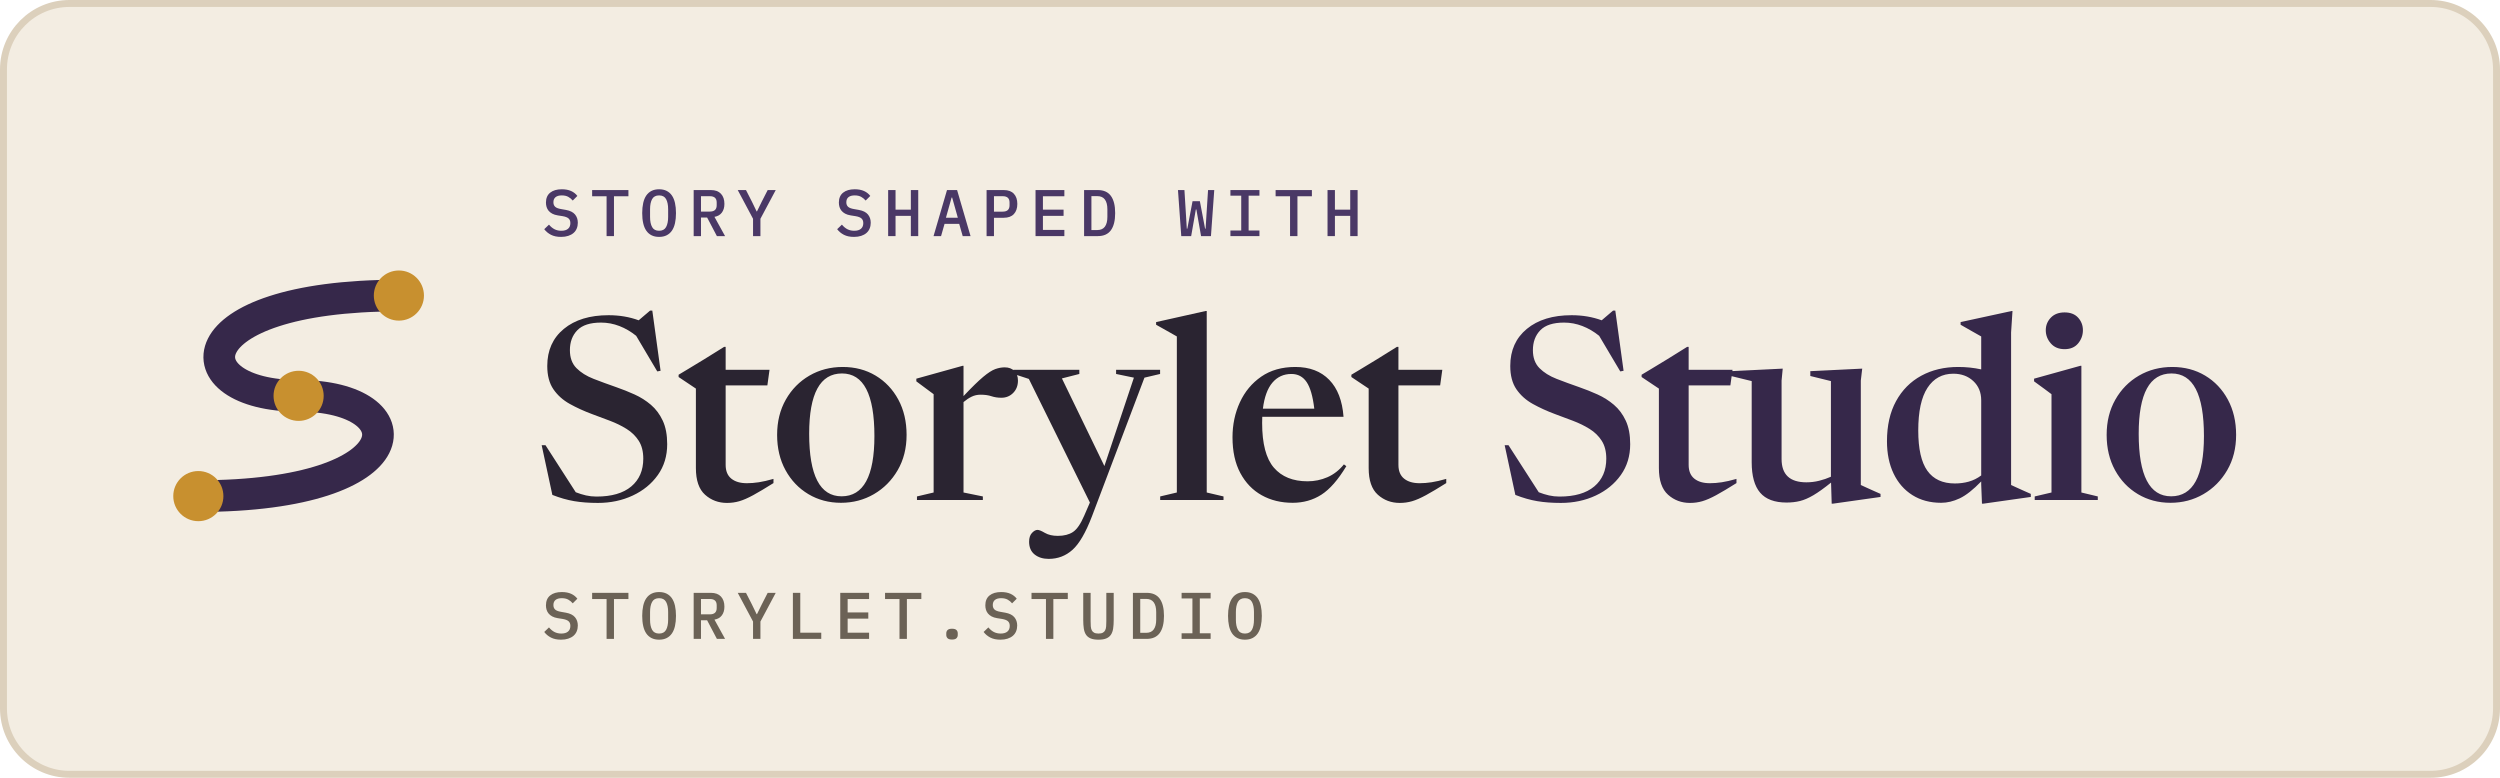
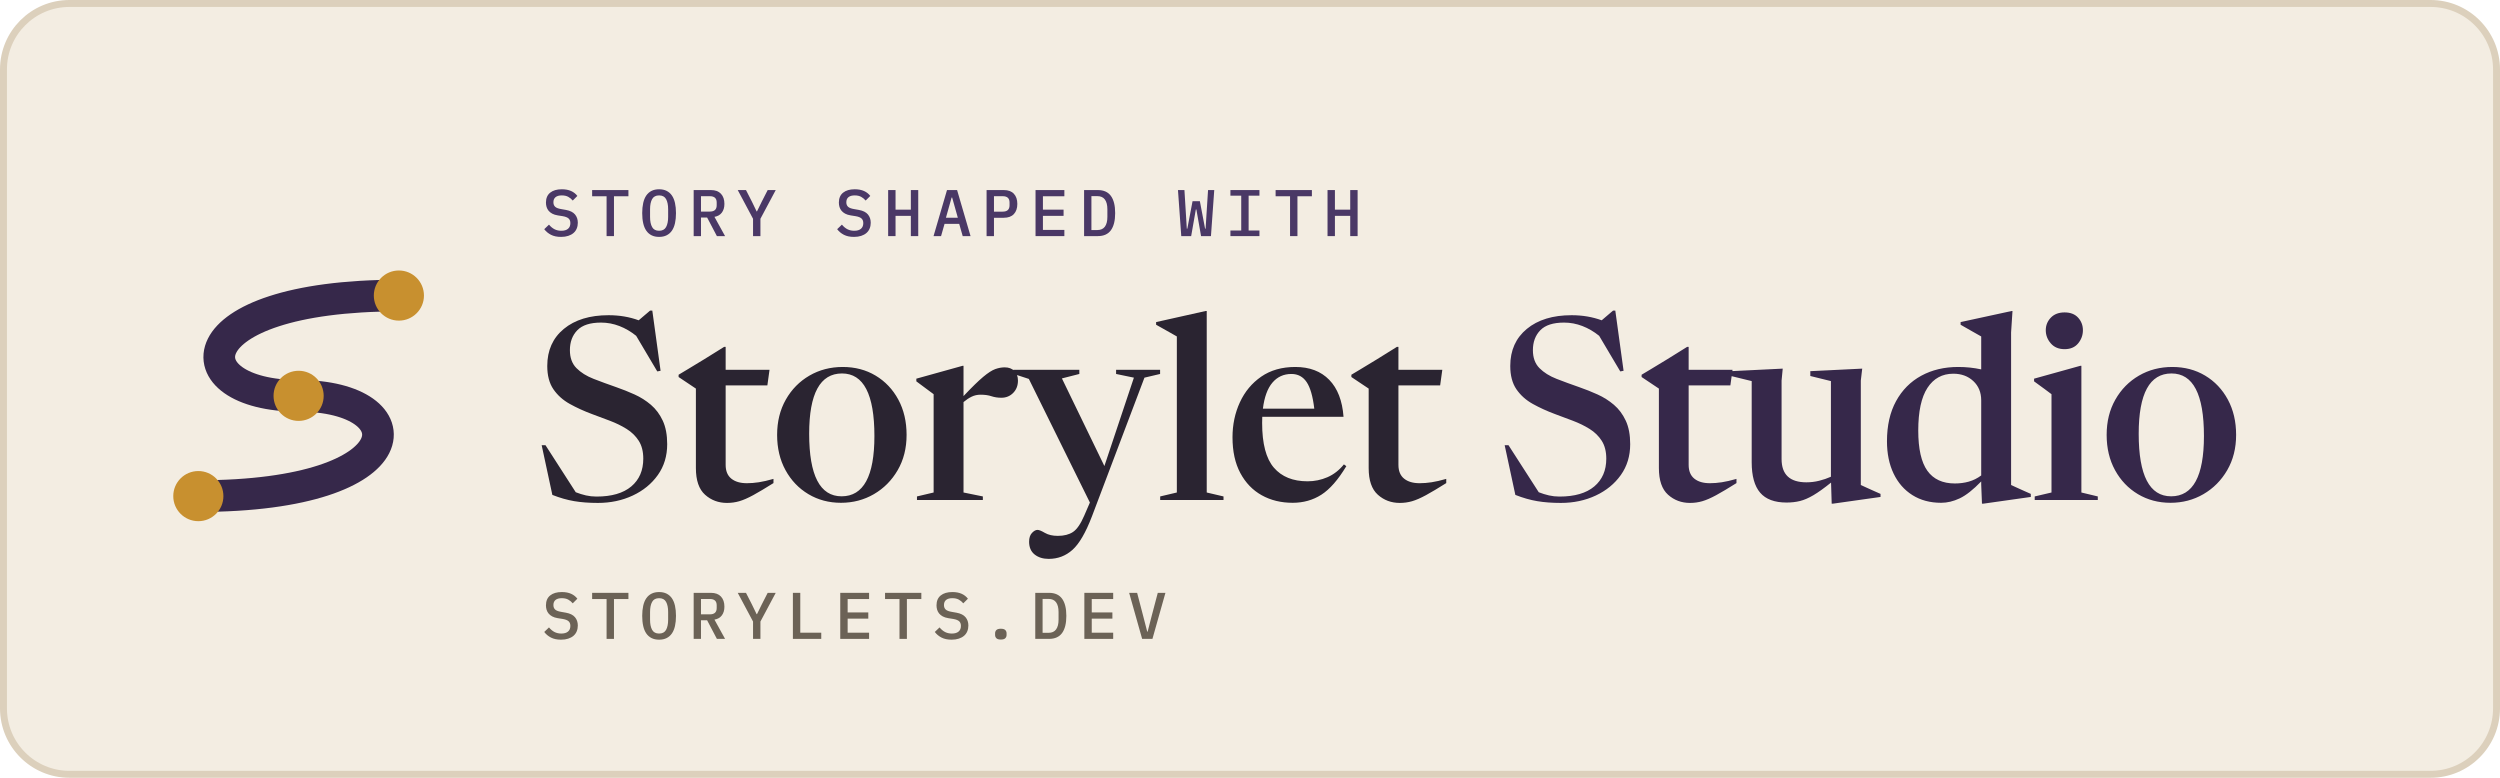
- <svg xmlns="http://www.w3.org/2000/svg" width="360" height="112" viewBox="0 0 360 112" role="img" aria-label="Story shaped with Storylet Studio - storylet.studio">
+ <svg xmlns="http://www.w3.org/2000/svg" width="360" height="112" viewBox="0 0 360 112" role="img" aria-label="Story shaped with Storylet Studio - storylets.dev">
  <rect x="0.5" y="0.5" width="359" height="111" rx="9.5" fill="#F3EDE2" stroke="#DCD0BC" />
  <g transform="translate(24,38) scale(0.38)" fill="none">
    <path d="M88 12 C5 12 5 50 50 50 C95 50 95 88 12 88" stroke="#36284A" stroke-width="12" stroke-linecap="round" />
    <circle cx="88" cy="12" r="9.5" fill="#C8902F" />
    <circle cx="12" cy="88" r="9.5" fill="#C8902F" />
    <circle cx="50" cy="50" r="9.5" fill="#C8902F" />
  </g>
  <g fill="#4A3866">
    <path transform="translate(78.00,34) scale(0.0095,-0.0095)" d="M294 -12Q203 -12 141 20Q79 52 39 105L111 174Q151 126 196 103.5Q241 81 298 81Q364 81 399.5 111Q435 141 435 197Q435 242 409 266.5Q383 291 320 302L244 314Q194 322 160 340.5Q126 359 105 384.5Q84 410 74.5 441.5Q65 473 65 508Q65 607 129 658.5Q193 710 305 710Q388 710 446.5 683.5Q505 657 541 609L471 539Q442 574 402.5 595.5Q363 617 305 617Q243 617 210.5 590.5Q178 564 178 513Q178 470 203.5 445.5Q229 421 294 410L368 397Q462 380 505 328.5Q548 277 548 203Q548 155 531.5 115Q515 75 482.5 47Q450 19 402.5 3.5Q355 -12 294 -12Z" />
    <path transform="translate(85.03,34) scale(0.0095,-0.0095)" d="M356 604L356 0L244 0L244 604L25 604L25 698L575 698L575 604Z" />
    <path transform="translate(92.06,34) scale(0.0095,-0.0095)" d="M300 -12Q234 -12 185.5 12.5Q137 37 105.5 83Q74 129 59 196Q44 263 44 349Q44 434 59 501.5Q74 569 105.5 615Q137 661 185.5 685.5Q234 710 300 710Q366 710 414.5 685.5Q463 661 494.5 615Q526 569 541 501.5Q556 434 556 349Q556 263 541 196Q526 129 494.5 83Q463 37 414.5 12.5Q366 -12 300 -12ZM300 81Q375 81 406 137.5Q437 194 437 291L437 408Q437 504 406 560.5Q375 617 300 617Q225 617 194 560.5Q163 504 163 408L163 290Q163 194 194 137.5Q225 81 300 81Z" />
    <path transform="translate(99.09,34) scale(0.0095,-0.0095)" d="M195 0L84 0L84 698L345 698Q445 698 497.5 642Q550 586 550 488Q550 408 511 356Q472 304 399 292L560 0L436 0L288 282L195 282ZM329 372Q433 372 433 467L433 510Q433 605 329 605L195 605L195 372Z" />
    <path transform="translate(106.12,34) scale(0.0095,-0.0095)" d="M244 0L244 263L12 698L137 698L226 524L298 375L304 375L377 524L466 698L588 698L356 263L356 0Z" />
    <path transform="translate(120.18,34) scale(0.0095,-0.0095)" d="M294 -12Q203 -12 141 20Q79 52 39 105L111 174Q151 126 196 103.5Q241 81 298 81Q364 81 399.5 111Q435 141 435 197Q435 242 409 266.5Q383 291 320 302L244 314Q194 322 160 340.5Q126 359 105 384.5Q84 410 74.5 441.5Q65 473 65 508Q65 607 129 658.5Q193 710 305 710Q388 710 446.5 683.5Q505 657 541 609L471 539Q442 574 402.5 595.5Q363 617 305 617Q243 617 210.5 590.5Q178 564 178 513Q178 470 203.5 445.5Q229 421 294 410L368 397Q462 380 505 328.5Q548 277 548 203Q548 155 531.5 115Q515 75 482.5 47Q450 19 402.5 3.5Q355 -12 294 -12Z" />
    <path transform="translate(127.21,34) scale(0.0095,-0.0095)" d="M416 307L184 307L184 0L72 0L72 698L184 698L184 401L416 401L416 698L528 698L528 0L416 0Z" />
    <path transform="translate(134.24,34) scale(0.0095,-0.0095)" d="M462 0L409 186L187 186L134 0L20 0L224 698L377 698L581 0ZM302 585L294 585L208 279L388 279Z" />
    <path transform="translate(141.27,34) scale(0.0095,-0.0095)" d="M84 0L84 698L345 698Q445 698 497.5 642Q550 586 550 488Q550 390 497.5 334Q445 278 345 278L196 278L196 0ZM196 371L328 371Q432 371 432 467L432 510Q432 605 328 605L196 605Z" />
    <path transform="translate(148.30,34) scale(0.0095,-0.0095)" d="M86 0L86 698L523 698L523 604L198 604L198 401L511 401L511 307L198 307L198 94L523 94L523 0Z" />
    <path transform="translate(155.33,34) scale(0.0095,-0.0095)" d="M82 698L290 698Q424 698 488.5 609Q553 520 553 349Q553 178 488.5 89Q424 0 290 0L82 0ZM283 92Q360 92 397.5 143.5Q435 195 435 291L435 407Q435 503 397.5 554.5Q360 606 283 606L193 606L193 92Z" />
    <path transform="translate(169.39,34) scale(0.0095,-0.0095)" d="M75 0L25 698L123 698L148 292L159 113L167 113L246 529L357 529L436 113L444 113L455 292L481 698L575 698L525 0L375 0L304 404L296 404L225 0Z" />
    <path transform="translate(176.42,34) scale(0.0095,-0.0095)" d="M80 0L80 85L244 85L244 613L80 613L80 698L520 698L520 613L356 613L356 85L520 85L520 0Z" />
    <path transform="translate(183.45,34) scale(0.0095,-0.0095)" d="M356 604L356 0L244 0L244 604L25 604L25 698L575 698L575 604Z" />
    <path transform="translate(190.48,34) scale(0.0095,-0.0095)" d="M416 307L184 307L184 0L72 0L72 698L184 698L184 401L416 401L416 698L528 698L528 0L416 0Z" />
  </g>
  <g transform="translate(78,72) scale(0.30523)">
    <path transform="translate(-4.68,0)" fill="#2A2431" d="M63.900-26.340L63.900-26.340Q63.900-18 59.490-11.790Q55.080-5.580 47.640-2.100Q40.200 1.380 31.200 1.380L31.200 1.380Q24.960 1.380 20.010 0.540Q15.060-0.300 9.720-2.400L9.720-2.400L4.680-25.860L6.480-25.860L20.760-3.660Q23.220-2.700 25.590-2.160Q27.960-1.620 30.540-1.620L30.540-1.620Q41.280-1.620 46.950-6.390Q52.620-11.160 52.620-19.500L52.620-19.500Q52.620-24.600 50.460-27.960Q48.300-31.320 44.730-33.540Q41.160-35.760 36.870-37.380Q32.580-39 28.380-40.560L28.380-40.560Q22.740-42.660 17.940-45.330Q13.140-48 10.230-52.230Q7.320-56.460 7.320-63.240L7.320-63.240Q7.320-74.280 15.150-80.730Q22.980-87.180 36.240-87.180L36.240-87.180Q43.920-87.180 50.460-84.780L50.460-84.780L55.800-89.340L56.880-89.340L60.780-60.960L59.220-60.660L49.260-77.460Q45.540-80.460 41.340-82.080Q37.140-83.700 32.700-83.700L32.700-83.700Q25.020-83.700 21.510-80.100Q18-76.500 18-70.680L18-70.680Q18-65.340 21.090-62.220Q24.180-59.100 29.190-57.150Q34.200-55.200 39.900-53.220L39.900-53.220Q44.220-51.720 48.480-49.800Q52.740-47.880 56.220-44.910Q59.700-41.940 61.800-37.440Q63.900-32.940 63.900-26.340Z M91.480-54.060L91.480-16.560Q91.480-12.240 94.150-10.080Q96.820-7.920 101.500-7.920L101.500-7.920Q104.200-7.920 107.140-8.370Q110.080-8.820 114.040-9.960L114.040-9.960L114.040-7.980Q108.220-4.320 104.470-2.280Q100.720-0.240 97.930 0.570Q95.140 1.380 92.140 1.380L92.140 1.380Q86.080 1.380 81.760-2.490Q77.440-6.360 77.440-15.060L77.440-15.060L77.440-52.560L69.280-58.020L69.280-59.100Q70.360-59.760 73.690-61.740Q77.020-63.720 81.550-66.510Q86.080-69.300 90.760-72.240L90.760-72.240L91.480-72.240L91.480-61.440L112.180-61.440L111.160-54.060L91.480-54.060Z M145.880 1.320L145.880 1.320Q137.360 1.320 130.520-2.760Q123.680-6.840 119.720-14.070Q115.760-21.300 115.760-30.720L115.760-30.720Q115.760-40.140 119.870-47.370Q123.980-54.600 131-58.680Q138.020-62.760 146.720-62.760L146.720-62.760Q155.420-62.760 162.230-58.680Q169.040-54.600 172.940-47.370Q176.840-40.140 176.840-30.720L176.840-30.720Q176.840-21.300 172.640-14.070Q168.440-6.840 161.420-2.760Q154.400 1.320 145.880 1.320ZM146.180-1.740L146.180-1.740Q161.660-1.740 161.660-30.180L161.660-30.180Q161.660-59.700 146.360-59.700L146.360-59.700Q130.880-59.700 130.880-31.260L130.880-31.260Q130.880-1.740 146.180-1.740Z M223.140-62.580L223.140-62.580Q225.960-62.580 227.670-60.900Q229.380-59.220 229.380-56.340L229.380-56.340Q229.380-52.800 227.130-50.520Q224.880-48.240 221.580-48.240L221.580-48.240Q219-48.240 216.870-48.960Q214.740-49.680 211.740-49.680L211.740-49.680Q209.460-49.680 207.540-48.750Q205.620-47.820 203.700-46.200L203.700-46.200L203.700-3.540L212.820-1.680L212.820 0L181.740 0L181.740-1.680L189.600-3.540L189.600-49.920Q188.460-50.820 186.600-52.140Q184.740-53.460 181.440-55.980L181.440-55.980L181.440-57.240L203.220-63.300L203.700-63.300L203.700-49.020Q209.520-55.200 212.970-58.080Q216.420-60.960 218.700-61.770Q220.980-62.580 223.140-62.580Z M243.880 27.780L243.880 27.780Q239.860 27.780 237.250 25.710Q234.640 23.640 234.640 19.680L234.640 19.680Q234.640 16.980 235.990 15.540Q237.340 14.100 238.600 14.100L238.600 14.100Q239.680 14.100 242.080 15.510Q244.480 16.920 248.200 16.920L248.200 16.920Q252.580 16.920 255.340 15.090Q258.100 13.260 260.620 7.440L260.620 7.440L263.320 1.200L234.520-57.120L227.200-59.520L227.200-61.440L258.340-61.440L258.340-59.460L250.120-57.360L270.160-16.020L284.080-57.720L275.680-59.460L275.680-61.440L296.440-61.440L296.440-59.460L289.060-57.720L264.280 7.740Q259.900 19.200 255.130 23.490Q250.360 27.780 243.880 27.780Z M318.440-89.160L318.440-3.540L326.360-1.680L326.360 0L296.480 0L296.480-1.680L304.340-3.540L304.340-77.160Q303.200-77.820 300.650-79.260Q298.100-80.700 294.560-82.680L294.560-82.680L294.560-83.940L317.900-89.160L318.440-89.160Z M360.240-62.760L360.240-62.760Q370.320-62.760 376.230-56.700Q382.140-50.640 382.980-39.240L382.980-39.240L344.640-39.240Q344.580-37.860 344.580-36.360L344.580-36.360Q344.580-21.660 350.130-15.240Q355.680-8.820 366.000-8.820L366.000-8.820Q370.920-8.820 375.360-10.740Q379.800-12.660 383.160-16.800L383.160-16.800L384.300-15.960Q378.480-6.300 372.510-2.490Q366.540 1.320 358.980 1.320L358.980 1.320Q350.760 1.320 344.370-2.250Q337.980-5.820 334.290-12.720Q330.600-19.620 330.600-29.580L330.600-29.580Q330.600-38.520 334.080-46.080Q337.560-53.640 344.160-58.200Q350.760-62.760 360.240-62.760ZM358.380-59.460L358.380-59.460Q352.920-59.460 349.440-55.380Q345.960-51.300 344.940-43.080L344.940-43.080L369.180-43.080Q368.160-51.780 365.580-55.620Q363.000-59.460 358.380-59.460Z M408.880-54.060L408.880-16.560Q408.880-12.240 411.550-10.080Q414.220-7.920 418.900-7.920L418.900-7.920Q421.600-7.920 424.540-8.370Q427.480-8.820 431.440-9.960L431.440-9.960L431.440-7.980Q425.620-4.320 421.870-2.280Q418.120-0.240 415.330 0.570Q412.540 1.380 409.540 1.380L409.540 1.380Q403.480 1.380 399.160-2.490Q394.840-6.360 394.840-15.060L394.840-15.060L394.840-52.560L386.680-58.020L386.680-59.100Q387.760-59.760 391.090-61.740Q394.420-63.720 398.950-66.510Q403.480-69.300 408.160-72.240L408.160-72.240L408.880-72.240L408.880-61.440L429.580-61.440L428.560-54.060L408.880-54.060Z" />
    <path transform="translate(449.64,0)" fill="#36284A" d="M63.900-26.340L63.900-26.340Q63.900-18 59.490-11.790Q55.080-5.580 47.640-2.100Q40.200 1.380 31.200 1.380L31.200 1.380Q24.960 1.380 20.010 0.540Q15.060-0.300 9.720-2.400L9.720-2.400L4.680-25.860L6.480-25.860L20.760-3.660Q23.220-2.700 25.590-2.160Q27.960-1.620 30.540-1.620L30.540-1.620Q41.280-1.620 46.950-6.390Q52.620-11.160 52.620-19.500L52.620-19.500Q52.620-24.600 50.460-27.960Q48.300-31.320 44.730-33.540Q41.160-35.760 36.870-37.380Q32.580-39 28.380-40.560L28.380-40.560Q22.740-42.660 17.940-45.330Q13.140-48 10.230-52.230Q7.320-56.460 7.320-63.240L7.320-63.240Q7.320-74.280 15.150-80.730Q22.980-87.180 36.240-87.180L36.240-87.180Q43.920-87.180 50.460-84.780L50.460-84.780L55.800-89.340L56.880-89.340L60.780-60.960L59.220-60.660L49.260-77.460Q45.540-80.460 41.340-82.080Q37.140-83.700 32.700-83.700L32.700-83.700Q25.020-83.700 21.510-80.100Q18-76.500 18-70.680L18-70.680Q18-65.340 21.090-62.220Q24.180-59.100 29.190-57.150Q34.200-55.200 39.900-53.220L39.900-53.220Q44.220-51.720 48.480-49.800Q52.740-47.880 56.220-44.910Q59.700-41.940 61.800-37.440Q63.900-32.940 63.900-26.340Z M91.480-54.060L91.480-16.560Q91.480-12.240 94.150-10.080Q96.820-7.920 101.500-7.920L101.500-7.920Q104.200-7.920 107.140-8.370Q110.080-8.820 114.040-9.960L114.040-9.960L114.040-7.980Q108.220-4.320 104.470-2.280Q100.720-0.240 97.930 0.570Q95.140 1.380 92.140 1.380L92.140 1.380Q86.080 1.380 81.760-2.490Q77.440-6.360 77.440-15.060L77.440-15.060L77.440-52.560L69.280-58.020L69.280-59.100Q70.360-59.760 73.690-61.740Q77.020-63.720 81.550-66.510Q86.080-69.300 90.760-72.240L90.760-72.240L91.480-72.240L91.480-61.440L112.180-61.440L111.160-54.060L91.480-54.060Z M135.320-56.340L135.320-19.320Q135.320-8.340 147.020-8.340L147.020-8.340Q150.140-8.340 153.110-9.090Q156.080-9.840 158.600-10.980L158.600-10.980L158.600-56.100L148.880-58.500L148.880-60.780L173.360-61.980L172.700-56.340L172.700-7.080Q173.420-6.720 175.160-5.940Q176.900-5.160 178.820-4.290Q180.740-3.420 182-2.880L182-2.880L182-1.440L159.500 1.740L158.960 1.740L158.660-8.220Q153.740-4.260 150.320-2.250Q146.900-0.240 143.990 0.480Q141.080 1.200 137.660 1.200L137.660 1.200Q129.200 1.200 125.210-3.450Q121.220-8.100 121.220-17.820L121.220-17.820L121.220-56.100L111.440-58.500L111.440-60.780L135.860-61.980L135.320-56.340Z M252.900-2.880L252.900-1.440L230.460 1.740L229.860 1.740L229.500-7.260L229.500-8.760Q223.800-2.880 219.360-0.780Q214.920 1.320 210.600 1.320L210.600 1.320Q202.800 1.320 197.040-2.310Q191.280-5.940 188.160-12.480Q185.040-19.020 185.040-27.720L185.040-27.720Q185.040-38.820 189.330-46.650Q193.620-54.480 201.210-58.620Q208.800-62.760 218.640-62.760L218.640-62.760Q224.280-62.760 229.500-61.620L229.500-61.620L229.500-77.160Q228.420-77.760 225.360-79.500Q222.300-81.240 219.780-82.680L219.780-82.680L219.780-83.940L243.840-89.160L244.260-89.160L243.600-79.080L243.600-7.080Q244.320-6.720 246.060-5.940Q247.800-5.160 249.720-4.290Q251.640-3.420 252.900-2.880L252.900-2.880ZM229.500-11.580L229.500-47.040Q229.500-52.620 225.780-56.100Q222.060-59.580 216.360-59.580L216.360-59.580Q208.500-59.580 204.150-52.920Q199.800-46.260 199.800-32.760L199.800-32.760Q199.800-19.800 204.090-13.800Q208.380-7.800 217.080-7.800L217.080-7.800Q220.560-7.800 223.650-8.670Q226.740-9.540 229.500-11.580L229.500-11.580Z M268.840-71.160L268.840-71.160Q264.700-71.160 262.330-73.890Q259.960-76.620 259.960-80.100L259.960-80.100Q259.960-83.520 262.330-86.010Q264.700-88.500 268.840-88.500L268.840-88.500Q272.980-88.500 275.230-86.010Q277.480-83.520 277.480-80.100L277.480-80.100Q277.480-76.620 275.230-73.890Q272.980-71.160 268.840-71.160ZM276.220-63.300L276.760-63.300L276.760-3.540L284.500-1.680L284.500 0L254.740 0L254.740-1.680L262.660-3.540L262.660-49.920Q261.700-50.700 259.450-52.320Q257.200-53.940 254.440-55.980L254.440-55.980L254.440-57.240L276.220-63.300Z M318.800 1.320L318.800 1.320Q310.280 1.320 303.440-2.760Q296.600-6.840 292.640-14.070Q288.680-21.300 288.680-30.720L288.680-30.720Q288.680-40.140 292.790-47.370Q296.900-54.600 303.920-58.680Q310.940-62.760 319.640-62.760L319.640-62.760Q328.340-62.760 335.150-58.680Q341.960-54.600 345.860-47.370Q349.760-40.140 349.760-30.720L349.760-30.720Q349.760-21.300 345.560-14.070Q341.360-6.840 334.340-2.760Q327.320 1.320 318.800 1.320ZM319.100-1.740L319.100-1.740Q334.580-1.740 334.580-30.180L334.580-30.180Q334.580-59.700 319.280-59.700L319.280-59.700Q303.800-59.700 303.800-31.260L303.800-31.260Q303.800-1.740 319.100-1.740Z" />
  </g>
  <g fill="#6B6256">
    <path transform="translate(78.00,92) scale(0.0095,-0.0095)" d="M294 -12Q203 -12 141 20Q79 52 39 105L111 174Q151 126 196 103.5Q241 81 298 81Q364 81 399.5 111Q435 141 435 197Q435 242 409 266.5Q383 291 320 302L244 314Q194 322 160 340.5Q126 359 105 384.5Q84 410 74.5 441.5Q65 473 65 508Q65 607 129 658.5Q193 710 305 710Q388 710 446.5 683.5Q505 657 541 609L471 539Q442 574 402.5 595.5Q363 617 305 617Q243 617 210.5 590.5Q178 564 178 513Q178 470 203.5 445.5Q229 421 294 410L368 397Q462 380 505 328.5Q548 277 548 203Q548 155 531.5 115Q515 75 482.5 47Q450 19 402.5 3.5Q355 -12 294 -12Z" />
    <path transform="translate(85.03,92) scale(0.0095,-0.0095)" d="M356 604L356 0L244 0L244 604L25 604L25 698L575 698L575 604Z" />
    <path transform="translate(92.06,92) scale(0.0095,-0.0095)" d="M300 -12Q234 -12 185.5 12.5Q137 37 105.5 83Q74 129 59 196Q44 263 44 349Q44 434 59 501.5Q74 569 105.5 615Q137 661 185.5 685.5Q234 710 300 710Q366 710 414.5 685.5Q463 661 494.5 615Q526 569 541 501.5Q556 434 556 349Q556 263 541 196Q526 129 494.5 83Q463 37 414.5 12.5Q366 -12 300 -12ZM300 81Q375 81 406 137.5Q437 194 437 291L437 408Q437 504 406 560.5Q375 617 300 617Q225 617 194 560.5Q163 504 163 408L163 290Q163 194 194 137.5Q225 81 300 81Z" />
    <path transform="translate(99.09,92) scale(0.0095,-0.0095)" d="M195 0L84 0L84 698L345 698Q445 698 497.5 642Q550 586 550 488Q550 408 511 356Q472 304 399 292L560 0L436 0L288 282L195 282ZM329 372Q433 372 433 467L433 510Q433 605 329 605L195 605L195 372Z" />
    <path transform="translate(106.12,92) scale(0.0095,-0.0095)" d="M244 0L244 263L12 698L137 698L226 524L298 375L304 375L377 524L466 698L588 698L356 263L356 0Z" />
    <path transform="translate(113.15,92) scale(0.0095,-0.0095)" d="M108 0L108 698L220 698L220 94L538 94L538 0Z" />
    <path transform="translate(120.18,92) scale(0.0095,-0.0095)" d="M86 0L86 698L523 698L523 604L198 604L198 401L511 401L511 307L198 307L198 94L523 94L523 0Z" />
    <path transform="translate(127.21,92) scale(0.0095,-0.0095)" d="M356 604L356 0L244 0L244 604L25 604L25 698L575 698L575 604Z" />
-     <path transform="translate(134.24,92) scale(0.0095,-0.0095)" d="M300 -10Q252 -10 232.5 10Q213 30 213 59L213 85Q213 114 232.5 134Q252 154 300 154Q348 154 367.5 134Q387 114 387 85L387 59Q387 30 367.5 10Q348 -10 300 -10Z" />
-     <path transform="translate(141.27,92) scale(0.0095,-0.0095)" d="M294 -12Q203 -12 141 20Q79 52 39 105L111 174Q151 126 196 103.5Q241 81 298 81Q364 81 399.5 111Q435 141 435 197Q435 242 409 266.5Q383 291 320 302L244 314Q194 322 160 340.5Q126 359 105 384.5Q84 410 74.5 441.5Q65 473 65 508Q65 607 129 658.5Q193 710 305 710Q388 710 446.5 683.5Q505 657 541 609L471 539Q442 574 402.5 595.5Q363 617 305 617Q243 617 210.5 590.5Q178 564 178 513Q178 470 203.5 445.5Q229 421 294 410L368 397Q462 380 505 328.5Q548 277 548 203Q548 155 531.5 115Q515 75 482.5 47Q450 19 402.5 3.5Q355 -12 294 -12Z" />
-     <path transform="translate(148.30,92) scale(0.0095,-0.0095)" d="M356 604L356 0L244 0L244 604L25 604L25 698L575 698L575 604Z" />
-     <path transform="translate(155.33,92) scale(0.0095,-0.0095)" d="M181 698L181 269Q181 226 183.5 191Q186 156 198 131.5Q210 107 234 94Q258 81 300 81Q342 81 366 94Q390 107 402 131.5Q414 156 416.5 191Q419 226 419 269L419 698L531 698L531 289Q531 214 522.5 157.5Q514 101 489 63.5Q464 26 418.5 7Q373 -12 300 -12Q227 -12 181.5 7Q136 26 111 63.5Q86 101 77.5 157.5Q69 214 69 289L69 698Z" />
-     <path transform="translate(162.36,92) scale(0.0095,-0.0095)" d="M82 698L290 698Q424 698 488.5 609Q553 520 553 349Q553 178 488.5 89Q424 0 290 0L82 0ZM283 92Q360 92 397.5 143.5Q435 195 435 291L435 407Q435 503 397.5 554.5Q360 606 283 606L193 606L193 92Z" />
-     <path transform="translate(169.39,92) scale(0.0095,-0.0095)" d="M80 0L80 85L244 85L244 613L80 613L80 698L520 698L520 613L356 613L356 85L520 85L520 0Z" />
-     <path transform="translate(176.42,92) scale(0.0095,-0.0095)" d="M300 -12Q234 -12 185.5 12.5Q137 37 105.5 83Q74 129 59 196Q44 263 44 349Q44 434 59 501.5Q74 569 105.5 615Q137 661 185.5 685.5Q234 710 300 710Q366 710 414.5 685.5Q463 661 494.5 615Q526 569 541 501.5Q556 434 556 349Q556 263 541 196Q526 129 494.5 83Q463 37 414.5 12.5Q366 -12 300 -12ZM300 81Q375 81 406 137.5Q437 194 437 291L437 408Q437 504 406 560.5Q375 617 300 617Q225 617 194 560.5Q163 504 163 408L163 290Q163 194 194 137.5Q225 81 300 81Z" />
+     <path transform="translate(134.24,92) scale(0.0095,-0.0095)" d="M294 -12Q203 -12 141 20Q79 52 39 105L111 174Q151 126 196 103.5Q241 81 298 81Q364 81 399.5 111Q435 141 435 197Q435 242 409 266.5Q383 291 320 302L244 314Q194 322 160 340.5Q126 359 105 384.5Q84 410 74.5 441.5Q65 473 65 508Q65 607 129 658.5Q193 710 305 710Q388 710 446.5 683.5Q505 657 541 609L471 539Q442 574 402.5 595.5Q363 617 305 617Q243 617 210.5 590.5Q178 564 178 513Q178 470 203.5 445.5Q229 421 294 410L368 397Q462 380 505 328.5Q548 277 548 203Q548 155 531.5 115Q515 75 482.5 47Q450 19 402.5 3.5Q355 -12 294 -12Z" />
+     <path transform="translate(141.27,92) scale(0.0095,-0.0095)" d="M300 -10Q252 -10 232.5 10Q213 30 213 59L213 85Q213 114 232.5 134Q252 154 300 154Q348 154 367.5 134Q387 114 387 85L387 59Q387 30 367.5 10Q348 -10 300 -10Z" />
+     <path transform="translate(148.30,92) scale(0.0095,-0.0095)" d="M82 698L290 698Q424 698 488.5 609Q553 520 553 349Q553 178 488.5 89Q424 0 290 0L82 0ZM283 92Q360 92 397.5 143.5Q435 195 435 291L435 407Q435 503 397.5 554.5Q360 606 283 606L193 606L193 92Z" />
+     <path transform="translate(155.33,92) scale(0.0095,-0.0095)" d="M86 0L86 698L523 698L523 604L198 604L198 401L511 401L511 307L198 307L198 94L523 94L523 0Z" />
+     <path transform="translate(162.36,92) scale(0.0095,-0.0095)" d="M222 0L25 698L146 698L238 346L299 109L305 109L366 346L459 698L575 698L378 0Z" />
  </g>
</svg>
